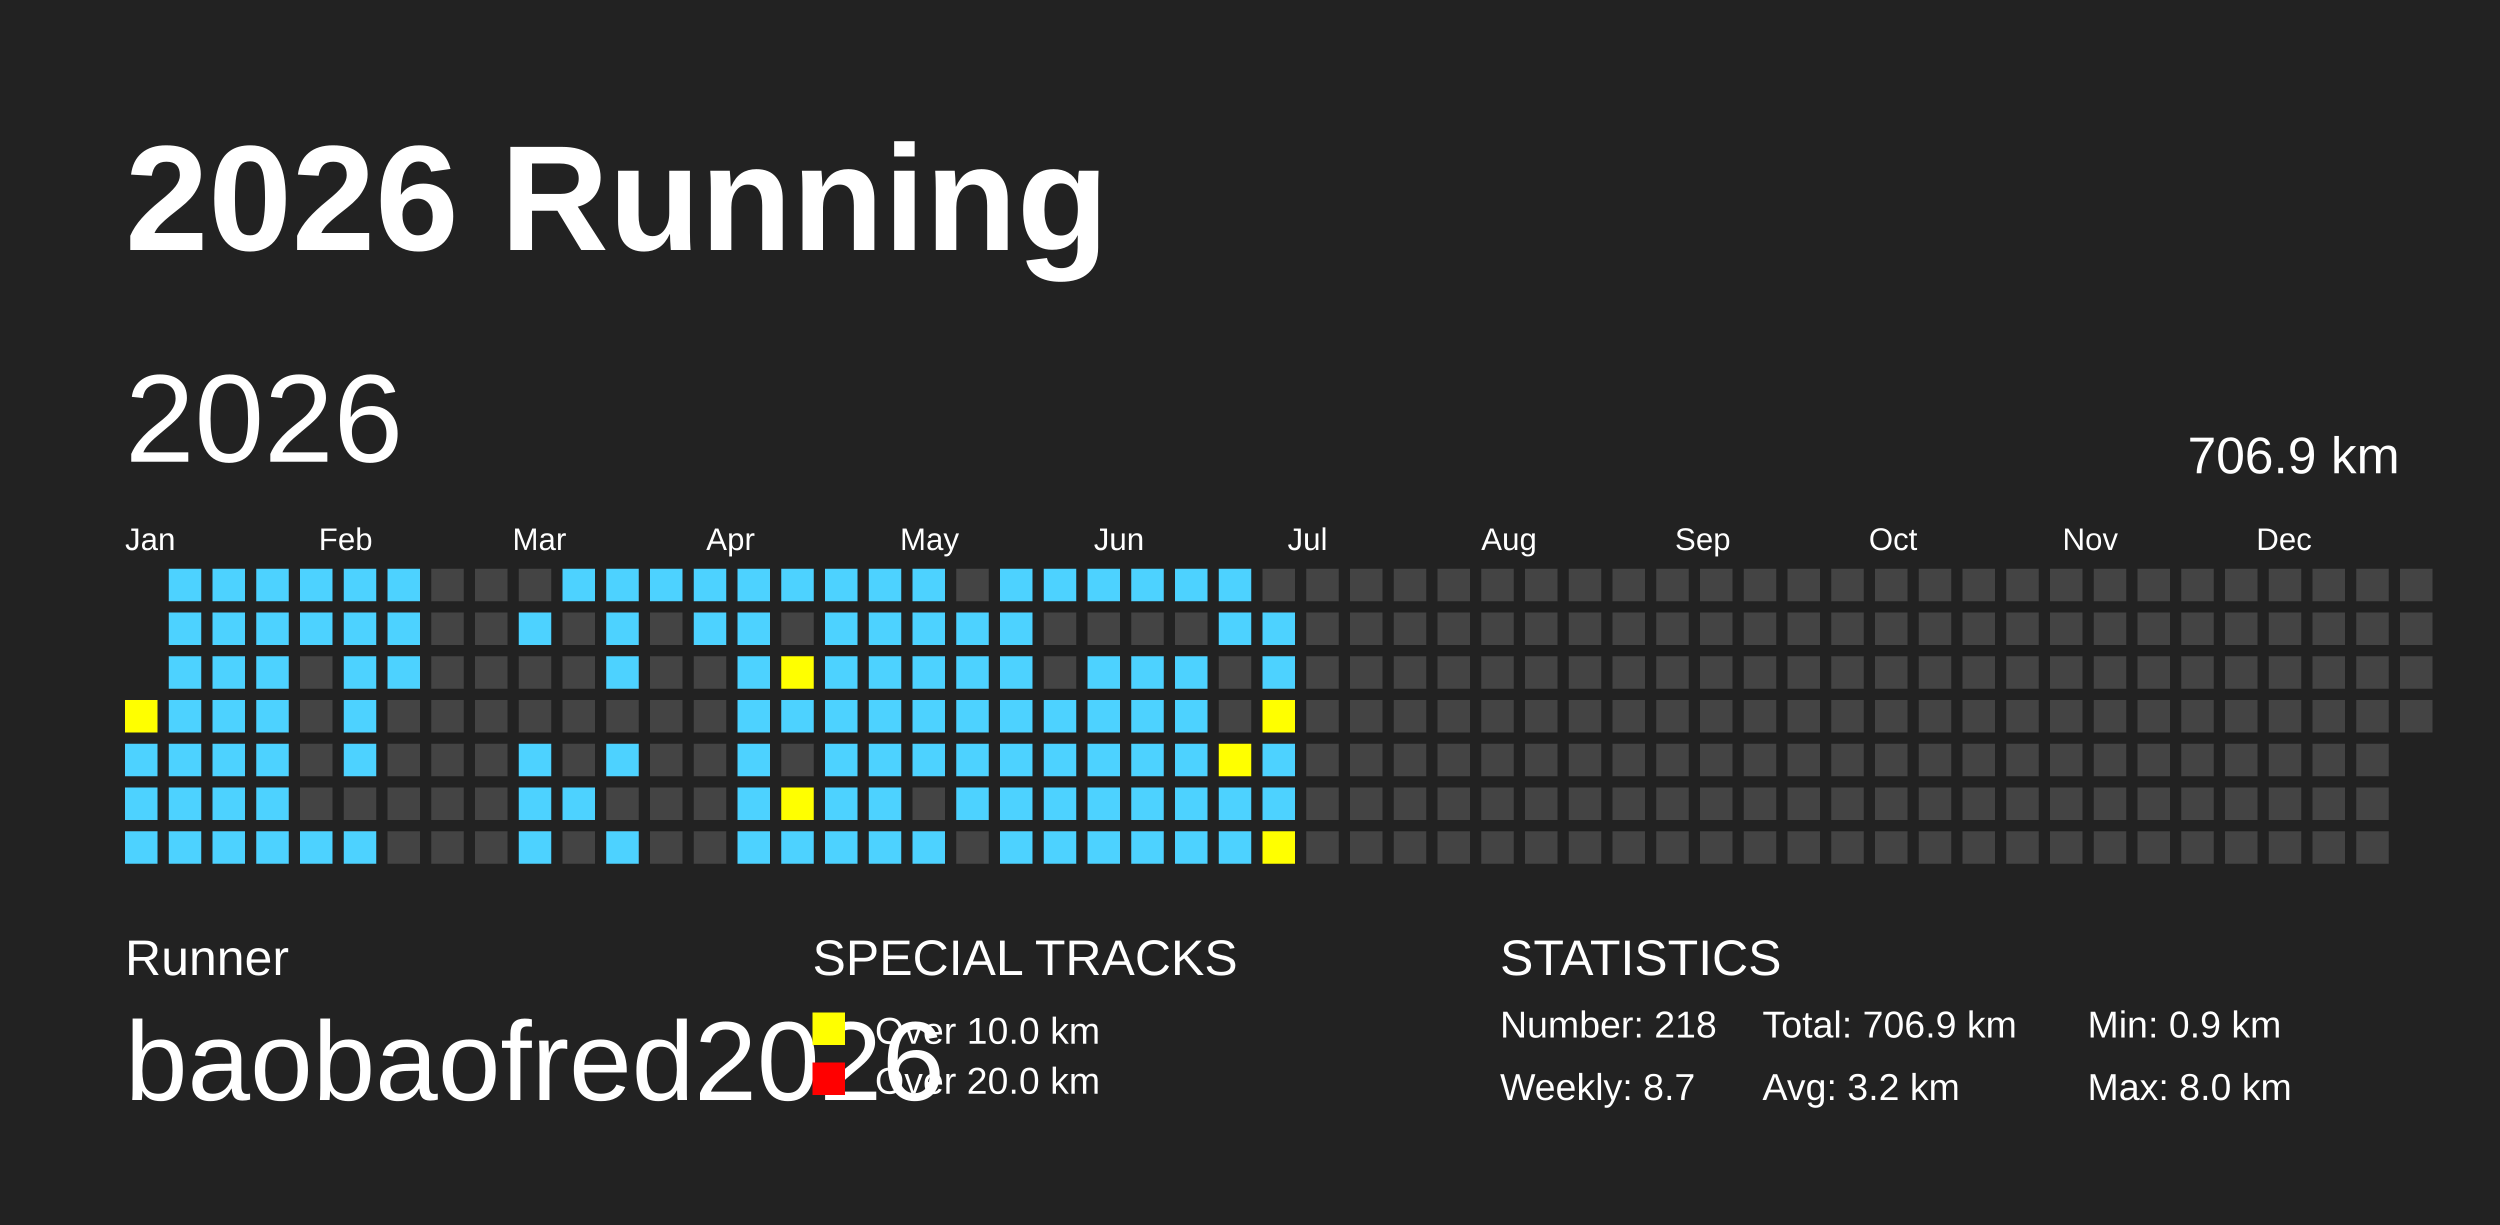
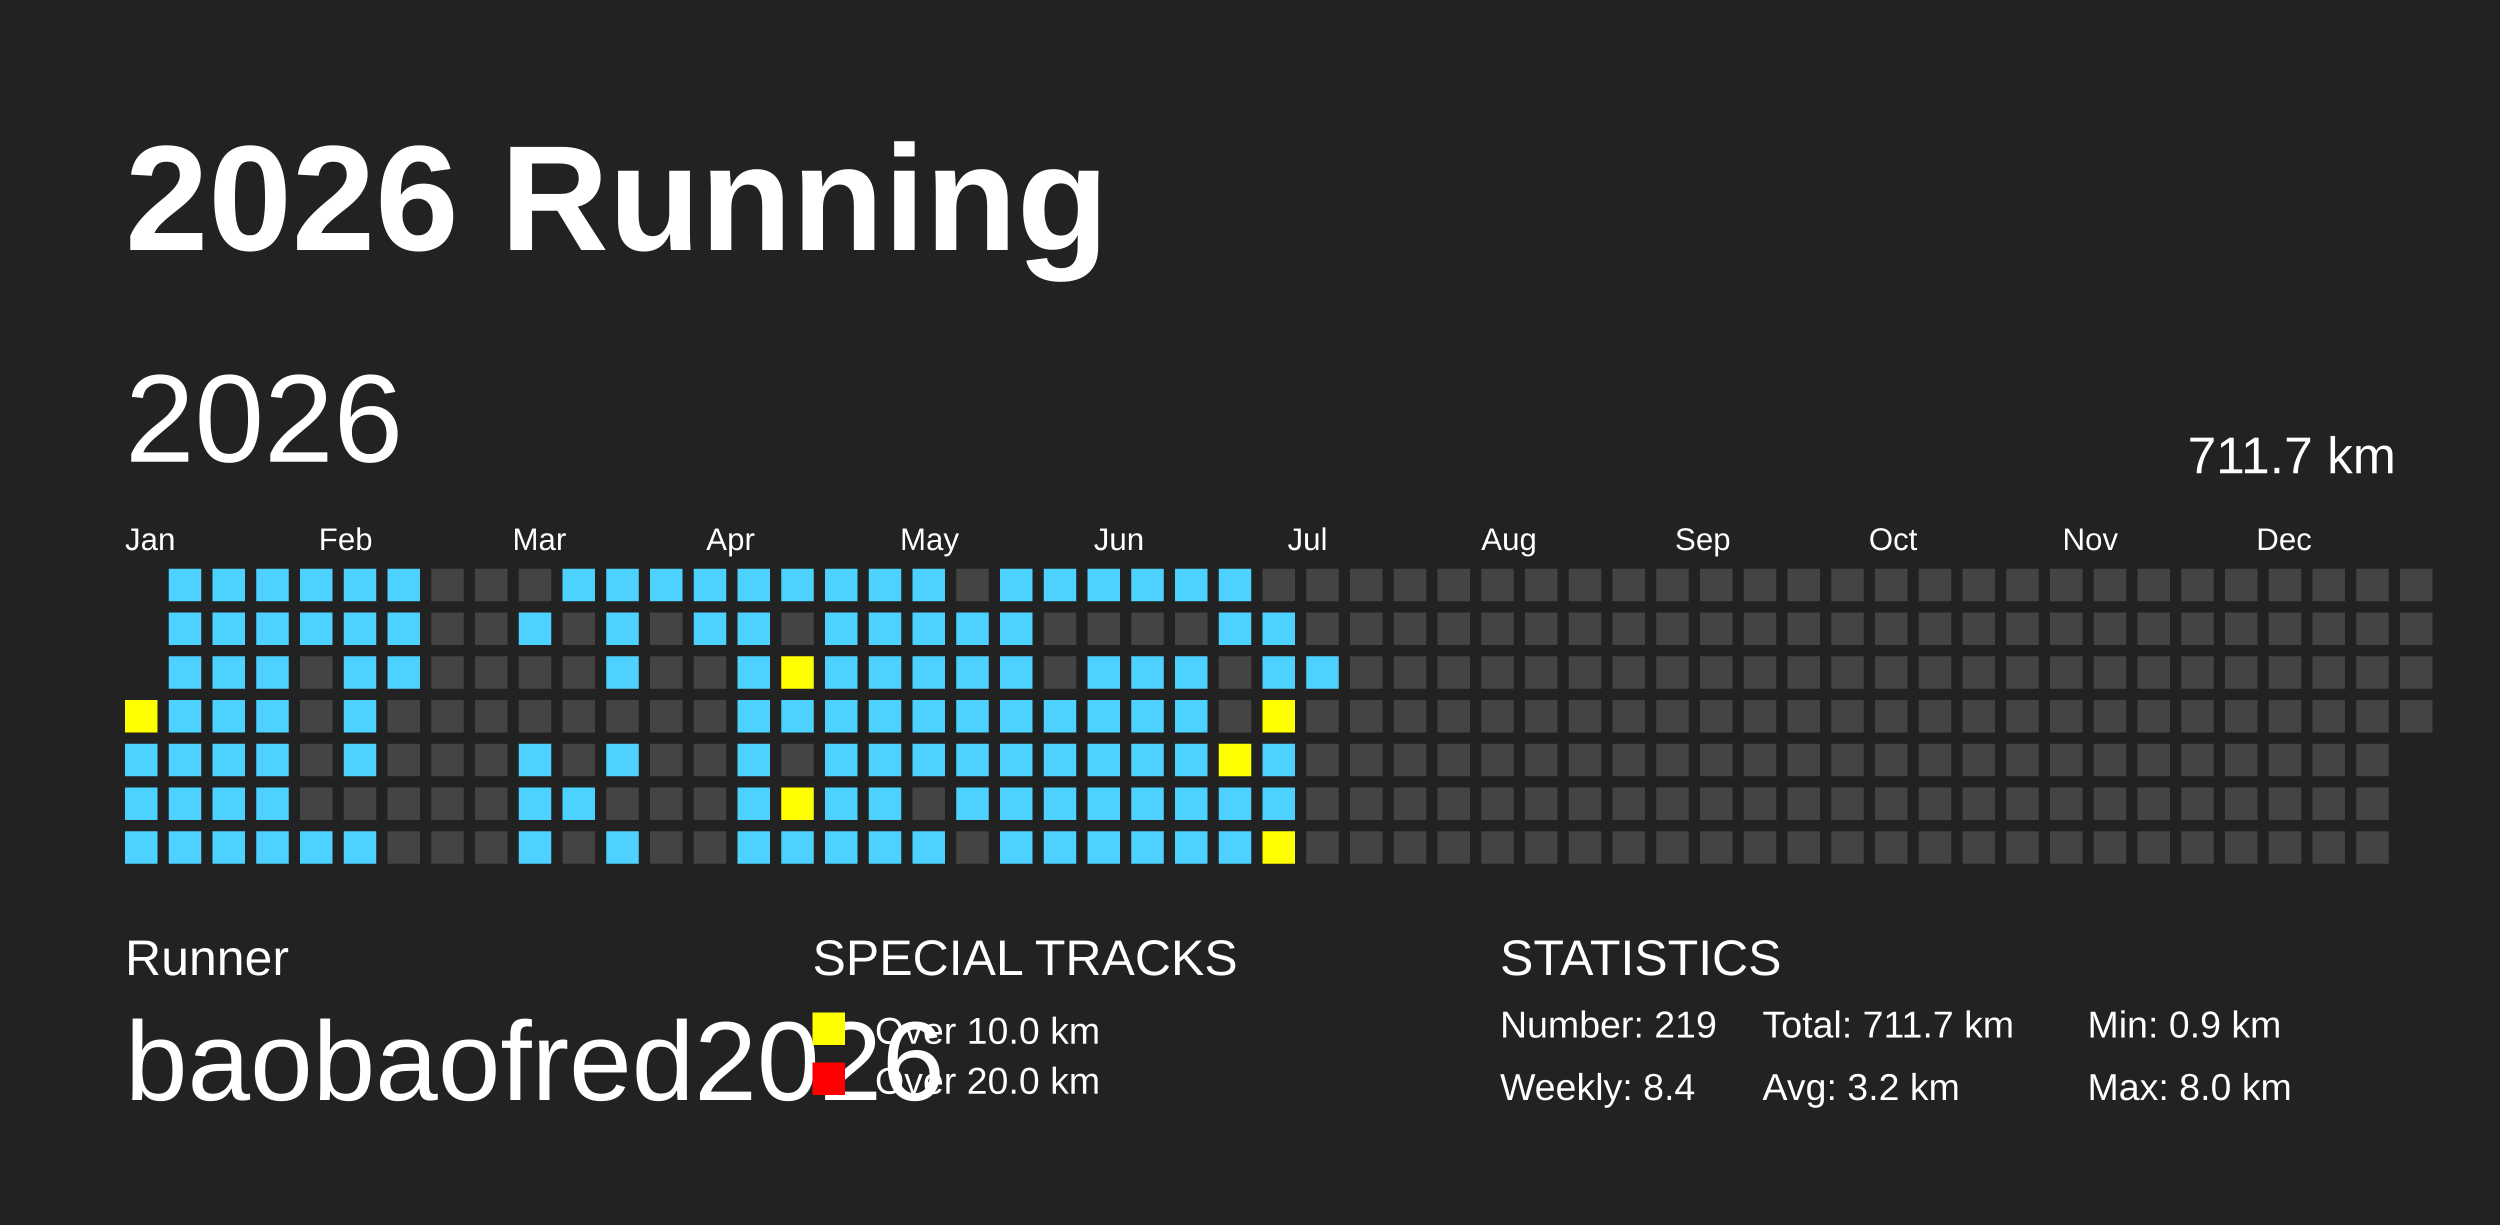
<svg xmlns="http://www.w3.org/2000/svg" baseProfile="full" height="98mm" version="1.1" viewBox="0,0,200,98" width="200mm">
  <defs />
  <rect fill="#222222" height="98" width="200" x="0" y="0" />
  <text fill="#FFFFFF" style="font-size:12px; font-family:Arial; font-weight:bold;" x="10" y="20">2026 Running</text>
  <text fill="#FFFFFF" style="font-size:4px; font-family:Arial" x="10" y="78">Runner</text>
  <text fill="#FFFFFF" style="font-size:9px; font-family:Arial" x="10" y="88">baobaofred2026</text>
  <text fill="#FFFFFF" style="font-size:4px; font-family:Arial" x="65" y="78">SPECIAL TRACKS</text>
  <rect fill="yellow" height="2.6" width="2.6" x="65" y="81" />
  <text fill="#FFFFFF" style="font-size:3px; font-family:Arial" x="70" y="83.5">Over 10.0 km</text>
  <rect fill="red" height="2.6" width="2.6" x="65" y="85" />
  <text fill="#FFFFFF" style="font-size:3px; font-family:Arial" x="70" y="87.5">Over 20.0 km</text>
  <text fill="#FFFFFF" style="font-size:4px; font-family:Arial" x="120" y="78">STATISTICS</text>
-   <text fill="#FFFFFF" style="font-size:3px; font-family:Arial" x="120" y="83">Number: 218</text>
-   <text fill="#FFFFFF" style="font-size:3px; font-family:Arial" x="120" y="88">Weekly: 8.7</text>
-   <text fill="#FFFFFF" style="font-size:3px; font-family:Arial" x="141" y="83">Total: 706.9 km</text>
+   <text fill="#FFFFFF" style="font-size:3px; font-family:Arial" x="120" y="83">Number: 219</text>
+   <text fill="#FFFFFF" style="font-size:3px; font-family:Arial" x="120" y="88">Weekly: 8.4</text>
+   <text fill="#FFFFFF" style="font-size:3px; font-family:Arial" x="141" y="83">Total: 711.7 km</text>
  <text fill="#FFFFFF" style="font-size:3px; font-family:Arial" x="141" y="88">Avg: 3.2 km</text>
  <text fill="#FFFFFF" style="font-size:3px; font-family:Arial" x="167" y="83">Min: 0.9 km</text>
  <text fill="#FFFFFF" style="font-size:3px; font-family:Arial" x="167" y="88">Max: 8.0 km</text>
  <text dominant-baseline="hanging" fill="#FFFFFF" style="font-size:10.0px; font-family:Arial;" x="10" y="30">2026</text>
-   <text dominant-baseline="hanging" fill="#FFFFFF" style="font-size:4.125px; font-family:Arial;" x="175" y="35">706.9 km</text>
+   <text dominant-baseline="hanging" fill="#FFFFFF" style="font-size:4.125px; font-family:Arial;" x="175" y="35">711.7 km</text>
  <text fill="#FFFFFF" style="font-size:2.5px; font-family:Arial" x="10.0" y="44">Jan</text>
  <text fill="#FFFFFF" style="font-size:2.5px; font-family:Arial" x="25.5" y="44">Feb</text>
  <text fill="#FFFFFF" style="font-size:2.5px; font-family:Arial" x="41.0" y="44">Mar</text>
  <text fill="#FFFFFF" style="font-size:2.5px; font-family:Arial" x="56.5" y="44">Apr</text>
  <text fill="#FFFFFF" style="font-size:2.5px; font-family:Arial" x="72.0" y="44">May</text>
  <text fill="#FFFFFF" style="font-size:2.5px; font-family:Arial" x="87.5" y="44">Jun</text>
  <text fill="#FFFFFF" style="font-size:2.5px; font-family:Arial" x="103.0" y="44">Jul</text>
  <text fill="#FFFFFF" style="font-size:2.5px; font-family:Arial" x="118.5" y="44">Aug</text>
  <text fill="#FFFFFF" style="font-size:2.5px; font-family:Arial" x="134.0" y="44">Sep</text>
  <text fill="#FFFFFF" style="font-size:2.5px; font-family:Arial" x="149.5" y="44">Oct</text>
  <text fill="#FFFFFF" style="font-size:2.5px; font-family:Arial" x="165.0" y="44">Nov</text>
  <text fill="#FFFFFF" style="font-size:2.5px; font-family:Arial" x="180.5" y="44">Dec</text>
  <rect fill="yellow" height="2.6" width="2.6" x="10.0" y="56.0" />
  <rect fill="#4DD2FF" height="2.6" width="2.6" x="10.0" y="59.5" />
  <rect fill="#4DD2FF" height="2.6" width="2.6" x="10.0" y="63.0" />
  <rect fill="#4DD2FF" height="2.6" width="2.6" x="10.0" y="66.5" />
  <rect fill="#4DD2FF" height="2.6" width="2.6" x="13.5" y="45.5" />
  <rect fill="#4DD2FF" height="2.6" width="2.6" x="13.5" y="49.0" />
  <rect fill="#4DD2FF" height="2.6" width="2.6" x="13.5" y="52.5" />
  <rect fill="#4DD2FF" height="2.6" width="2.6" x="13.5" y="56.0" />
  <rect fill="#4DD2FF" height="2.6" width="2.6" x="13.5" y="59.5" />
  <rect fill="#4DD2FF" height="2.6" width="2.6" x="13.5" y="63.0" />
  <rect fill="#4DD2FF" height="2.6" width="2.6" x="13.5" y="66.5" />
  <rect fill="#4DD2FF" height="2.6" width="2.6" x="17.0" y="45.5" />
  <rect fill="#4DD2FF" height="2.6" width="2.6" x="17.0" y="49.0" />
  <rect fill="#4DD2FF" height="2.6" width="2.6" x="17.0" y="52.5" />
  <rect fill="#4DD2FF" height="2.6" width="2.6" x="17.0" y="56.0" />
  <rect fill="#4DD2FF" height="2.6" width="2.6" x="17.0" y="59.5" />
  <rect fill="#4DD2FF" height="2.6" width="2.6" x="17.0" y="63.0" />
  <rect fill="#4DD2FF" height="2.6" width="2.6" x="17.0" y="66.5" />
  <rect fill="#4DD2FF" height="2.6" width="2.6" x="20.5" y="45.5" />
  <rect fill="#4DD2FF" height="2.6" width="2.6" x="20.5" y="49.0" />
  <rect fill="#4DD2FF" height="2.6" width="2.6" x="20.5" y="52.5" />
  <rect fill="#4DD2FF" height="2.6" width="2.6" x="20.5" y="56.0" />
  <rect fill="#4DD2FF" height="2.6" width="2.6" x="20.5" y="59.5" />
  <rect fill="#4DD2FF" height="2.6" width="2.6" x="20.5" y="63.0" />
  <rect fill="#4DD2FF" height="2.6" width="2.6" x="20.5" y="66.5" />
  <rect fill="#4DD2FF" height="2.6" width="2.6" x="24.0" y="45.5" />
  <rect fill="#4DD2FF" height="2.6" width="2.6" x="24.0" y="49.0" />
  <rect fill="#444444" height="2.6" width="2.6" x="24.0" y="52.5" />
  <rect fill="#444444" height="2.6" width="2.6" x="24.0" y="56.0" />
  <rect fill="#444444" height="2.6" width="2.6" x="24.0" y="59.5" />
  <rect fill="#444444" height="2.6" width="2.6" x="24.0" y="63.0" />
  <rect fill="#4DD2FF" height="2.6" width="2.6" x="24.0" y="66.5" />
  <rect fill="#4DD2FF" height="2.6" width="2.6" x="27.5" y="45.5" />
  <rect fill="#4DD2FF" height="2.6" width="2.6" x="27.5" y="49.0" />
  <rect fill="#4DD2FF" height="2.6" width="2.6" x="27.5" y="52.5" />
  <rect fill="#4DD2FF" height="2.6" width="2.6" x="27.5" y="56.0" />
  <rect fill="#4DD2FF" height="2.6" width="2.6" x="27.5" y="59.5" />
  <rect fill="#444444" height="2.6" width="2.6" x="27.5" y="63.0" />
  <rect fill="#4DD2FF" height="2.6" width="2.6" x="27.5" y="66.5" />
  <rect fill="#4DD2FF" height="2.6" width="2.6" x="31.0" y="45.5" />
  <rect fill="#4DD2FF" height="2.6" width="2.6" x="31.0" y="49.0" />
  <rect fill="#4DD2FF" height="2.6" width="2.6" x="31.0" y="52.5" />
  <rect fill="#444444" height="2.6" width="2.6" x="31.0" y="56.0" />
  <rect fill="#444444" height="2.6" width="2.6" x="31.0" y="59.5" />
  <rect fill="#444444" height="2.6" width="2.6" x="31.0" y="63.0" />
  <rect fill="#444444" height="2.6" width="2.6" x="31.0" y="66.5" />
  <rect fill="#444444" height="2.6" width="2.6" x="34.5" y="45.5" />
  <rect fill="#444444" height="2.6" width="2.6" x="34.5" y="49.0" />
  <rect fill="#444444" height="2.6" width="2.6" x="34.5" y="52.5" />
  <rect fill="#444444" height="2.6" width="2.6" x="34.5" y="56.0" />
  <rect fill="#444444" height="2.6" width="2.6" x="34.5" y="59.5" />
  <rect fill="#444444" height="2.6" width="2.6" x="34.5" y="63.0" />
  <rect fill="#444444" height="2.6" width="2.6" x="34.5" y="66.5" />
  <rect fill="#444444" height="2.6" width="2.6" x="38.0" y="45.5" />
  <rect fill="#444444" height="2.6" width="2.6" x="38.0" y="49.0" />
  <rect fill="#444444" height="2.6" width="2.6" x="38.0" y="52.5" />
  <rect fill="#444444" height="2.6" width="2.6" x="38.0" y="56.0" />
  <rect fill="#444444" height="2.6" width="2.6" x="38.0" y="59.5" />
  <rect fill="#444444" height="2.6" width="2.6" x="38.0" y="63.0" />
  <rect fill="#444444" height="2.6" width="2.6" x="38.0" y="66.5" />
  <rect fill="#444444" height="2.6" width="2.6" x="41.5" y="45.5" />
  <rect fill="#4DD2FF" height="2.6" width="2.6" x="41.5" y="49.0" />
  <rect fill="#444444" height="2.6" width="2.6" x="41.5" y="52.5" />
  <rect fill="#444444" height="2.6" width="2.6" x="41.5" y="56.0" />
  <rect fill="#4DD2FF" height="2.6" width="2.6" x="41.5" y="59.5" />
  <rect fill="#4DD2FF" height="2.6" width="2.6" x="41.5" y="63.0" />
  <rect fill="#4DD2FF" height="2.6" width="2.6" x="41.5" y="66.5" />
  <rect fill="#4DD2FF" height="2.6" width="2.6" x="45.0" y="45.5" />
  <rect fill="#444444" height="2.6" width="2.6" x="45.0" y="49.0" />
  <rect fill="#444444" height="2.6" width="2.6" x="45.0" y="52.5" />
  <rect fill="#444444" height="2.6" width="2.6" x="45.0" y="56.0" />
  <rect fill="#444444" height="2.6" width="2.6" x="45.0" y="59.5" />
  <rect fill="#4DD2FF" height="2.6" width="2.6" x="45.0" y="63.0" />
  <rect fill="#444444" height="2.6" width="2.6" x="45.0" y="66.5" />
  <rect fill="#4DD2FF" height="2.6" width="2.6" x="48.5" y="45.5" />
  <rect fill="#4DD2FF" height="2.6" width="2.6" x="48.5" y="49.0" />
  <rect fill="#4DD2FF" height="2.6" width="2.6" x="48.5" y="52.5" />
  <rect fill="#444444" height="2.6" width="2.6" x="48.5" y="56.0" />
  <rect fill="#4DD2FF" height="2.6" width="2.6" x="48.5" y="59.5" />
  <rect fill="#444444" height="2.6" width="2.6" x="48.5" y="63.0" />
  <rect fill="#4DD2FF" height="2.6" width="2.6" x="48.5" y="66.5" />
  <rect fill="#4DD2FF" height="2.6" width="2.6" x="52.0" y="45.5" />
  <rect fill="#444444" height="2.6" width="2.6" x="52.0" y="49.0" />
  <rect fill="#444444" height="2.6" width="2.6" x="52.0" y="52.5" />
  <rect fill="#444444" height="2.6" width="2.6" x="52.0" y="56.0" />
  <rect fill="#444444" height="2.6" width="2.6" x="52.0" y="59.5" />
  <rect fill="#444444" height="2.6" width="2.6" x="52.0" y="63.0" />
  <rect fill="#444444" height="2.6" width="2.6" x="52.0" y="66.5" />
  <rect fill="#4DD2FF" height="2.6" width="2.6" x="55.5" y="45.5" />
  <rect fill="#4DD2FF" height="2.6" width="2.6" x="55.5" y="49.0" />
  <rect fill="#444444" height="2.6" width="2.6" x="55.5" y="52.5" />
  <rect fill="#444444" height="2.6" width="2.6" x="55.5" y="56.0" />
  <rect fill="#444444" height="2.6" width="2.6" x="55.5" y="59.5" />
  <rect fill="#444444" height="2.6" width="2.6" x="55.5" y="63.0" />
  <rect fill="#444444" height="2.6" width="2.6" x="55.5" y="66.5" />
  <rect fill="#4DD2FF" height="2.6" width="2.6" x="59.0" y="45.5" />
  <rect fill="#4DD2FF" height="2.6" width="2.6" x="59.0" y="49.0" />
  <rect fill="#4DD2FF" height="2.6" width="2.6" x="59.0" y="52.5" />
  <rect fill="#4DD2FF" height="2.6" width="2.6" x="59.0" y="56.0" />
  <rect fill="#4DD2FF" height="2.6" width="2.6" x="59.0" y="59.5" />
  <rect fill="#4DD2FF" height="2.6" width="2.6" x="59.0" y="63.0" />
  <rect fill="#4DD2FF" height="2.6" width="2.6" x="59.0" y="66.5" />
  <rect fill="#4DD2FF" height="2.6" width="2.6" x="62.5" y="45.5" />
  <rect fill="#444444" height="2.6" width="2.6" x="62.5" y="49.0" />
  <rect fill="yellow" height="2.6" width="2.6" x="62.5" y="52.5" />
  <rect fill="#4DD2FF" height="2.6" width="2.6" x="62.5" y="56.0" />
  <rect fill="#444444" height="2.6" width="2.6" x="62.5" y="59.5" />
  <rect fill="yellow" height="2.6" width="2.6" x="62.5" y="63.0" />
  <rect fill="#4DD2FF" height="2.6" width="2.6" x="62.5" y="66.5" />
  <rect fill="#4DD2FF" height="2.6" width="2.6" x="66.0" y="45.5" />
  <rect fill="#4DD2FF" height="2.6" width="2.6" x="66.0" y="49.0" />
  <rect fill="#4DD2FF" height="2.6" width="2.6" x="66.0" y="52.5" />
  <rect fill="#4DD2FF" height="2.6" width="2.6" x="66.0" y="56.0" />
  <rect fill="#4DD2FF" height="2.6" width="2.6" x="66.0" y="59.5" />
  <rect fill="#4DD2FF" height="2.6" width="2.6" x="66.0" y="63.0" />
  <rect fill="#4DD2FF" height="2.6" width="2.6" x="66.0" y="66.5" />
  <rect fill="#4DD2FF" height="2.6" width="2.6" x="69.5" y="45.5" />
  <rect fill="#4DD2FF" height="2.6" width="2.6" x="69.5" y="49.0" />
  <rect fill="#4DD2FF" height="2.6" width="2.6" x="69.5" y="52.5" />
  <rect fill="#4DD2FF" height="2.6" width="2.6" x="69.5" y="56.0" />
  <rect fill="#4DD2FF" height="2.6" width="2.6" x="69.5" y="59.5" />
  <rect fill="#4DD2FF" height="2.6" width="2.6" x="69.5" y="63.0" />
  <rect fill="#4DD2FF" height="2.6" width="2.6" x="69.5" y="66.5" />
  <rect fill="#4DD2FF" height="2.6" width="2.6" x="73.0" y="45.5" />
  <rect fill="#4DD2FF" height="2.6" width="2.6" x="73.0" y="49.0" />
  <rect fill="#4DD2FF" height="2.6" width="2.6" x="73.0" y="52.5" />
  <rect fill="#4DD2FF" height="2.6" width="2.6" x="73.0" y="56.0" />
  <rect fill="#4DD2FF" height="2.6" width="2.6" x="73.0" y="59.5" />
  <rect fill="#444444" height="2.6" width="2.6" x="73.0" y="63.0" />
  <rect fill="#4DD2FF" height="2.6" width="2.6" x="73.0" y="66.5" />
  <rect fill="#444444" height="2.6" width="2.6" x="76.5" y="45.5" />
  <rect fill="#4DD2FF" height="2.6" width="2.6" x="76.5" y="49.0" />
  <rect fill="#4DD2FF" height="2.6" width="2.6" x="76.5" y="52.5" />
  <rect fill="#4DD2FF" height="2.6" width="2.6" x="76.5" y="56.0" />
  <rect fill="#4DD2FF" height="2.6" width="2.6" x="76.5" y="59.5" />
  <rect fill="#4DD2FF" height="2.6" width="2.6" x="76.5" y="63.0" />
  <rect fill="#444444" height="2.6" width="2.6" x="76.5" y="66.5" />
  <rect fill="#4DD2FF" height="2.6" width="2.6" x="80.0" y="45.5" />
  <rect fill="#4DD2FF" height="2.6" width="2.6" x="80.0" y="49.0" />
  <rect fill="#4DD2FF" height="2.6" width="2.6" x="80.0" y="52.5" />
  <rect fill="#4DD2FF" height="2.6" width="2.6" x="80.0" y="56.0" />
  <rect fill="#4DD2FF" height="2.6" width="2.6" x="80.0" y="59.5" />
  <rect fill="#4DD2FF" height="2.6" width="2.6" x="80.0" y="63.0" />
  <rect fill="#4DD2FF" height="2.6" width="2.6" x="80.0" y="66.5" />
  <rect fill="#4DD2FF" height="2.6" width="2.6" x="83.5" y="45.5" />
  <rect fill="#444444" height="2.6" width="2.6" x="83.5" y="49.0" />
  <rect fill="#444444" height="2.6" width="2.6" x="83.5" y="52.5" />
  <rect fill="#4DD2FF" height="2.6" width="2.6" x="83.5" y="56.0" />
  <rect fill="#4DD2FF" height="2.6" width="2.6" x="83.5" y="59.5" />
  <rect fill="#4DD2FF" height="2.6" width="2.6" x="83.5" y="63.0" />
  <rect fill="#4DD2FF" height="2.6" width="2.6" x="83.5" y="66.5" />
  <rect fill="#4DD2FF" height="2.6" width="2.6" x="87.0" y="45.5" />
  <rect fill="#444444" height="2.6" width="2.6" x="87.0" y="49.0" />
  <rect fill="#4DD2FF" height="2.6" width="2.6" x="87.0" y="52.5" />
  <rect fill="#4DD2FF" height="2.6" width="2.6" x="87.0" y="56.0" />
  <rect fill="#4DD2FF" height="2.6" width="2.6" x="87.0" y="59.5" />
  <rect fill="#4DD2FF" height="2.6" width="2.6" x="87.0" y="63.0" />
  <rect fill="#4DD2FF" height="2.6" width="2.6" x="87.0" y="66.5" />
  <rect fill="#4DD2FF" height="2.6" width="2.6" x="90.5" y="45.5" />
  <rect fill="#444444" height="2.6" width="2.6" x="90.5" y="49.0" />
  <rect fill="#4DD2FF" height="2.6" width="2.6" x="90.5" y="52.5" />
  <rect fill="#4DD2FF" height="2.6" width="2.6" x="90.5" y="56.0" />
  <rect fill="#4DD2FF" height="2.6" width="2.6" x="90.5" y="59.5" />
  <rect fill="#4DD2FF" height="2.6" width="2.6" x="90.5" y="63.0" />
  <rect fill="#4DD2FF" height="2.6" width="2.6" x="90.5" y="66.5" />
  <rect fill="#4DD2FF" height="2.6" width="2.6" x="94.0" y="45.5" />
  <rect fill="#444444" height="2.6" width="2.6" x="94.0" y="49.0" />
  <rect fill="#4DD2FF" height="2.6" width="2.6" x="94.0" y="52.5" />
  <rect fill="#4DD2FF" height="2.6" width="2.6" x="94.0" y="56.0" />
  <rect fill="#4DD2FF" height="2.6" width="2.6" x="94.0" y="59.5" />
  <rect fill="#4DD2FF" height="2.6" width="2.6" x="94.0" y="63.0" />
  <rect fill="#4DD2FF" height="2.6" width="2.6" x="94.0" y="66.5" />
  <rect fill="#4DD2FF" height="2.6" width="2.6" x="97.5" y="45.5" />
  <rect fill="#4DD2FF" height="2.6" width="2.6" x="97.5" y="49.0" />
  <rect fill="#444444" height="2.6" width="2.6" x="97.5" y="52.5" />
  <rect fill="#444444" height="2.6" width="2.6" x="97.5" y="56.0" />
  <rect fill="yellow" height="2.6" width="2.6" x="97.5" y="59.5" />
  <rect fill="#4DD2FF" height="2.6" width="2.6" x="97.5" y="63.0" />
  <rect fill="#4DD2FF" height="2.6" width="2.6" x="97.5" y="66.5" />
  <rect fill="#444444" height="2.6" width="2.6" x="101.0" y="45.5" />
  <rect fill="#4DD2FF" height="2.6" width="2.6" x="101.0" y="49.0" />
  <rect fill="#4DD2FF" height="2.6" width="2.6" x="101.0" y="52.5" />
  <rect fill="yellow" height="2.6" width="2.6" x="101.0" y="56.0" />
  <rect fill="#4DD2FF" height="2.6" width="2.6" x="101.0" y="59.5" />
  <rect fill="#4DD2FF" height="2.6" width="2.6" x="101.0" y="63.0" />
  <rect fill="yellow" height="2.6" width="2.6" x="101.0" y="66.5" />
  <rect fill="#444444" height="2.6" width="2.6" x="104.5" y="45.5" />
  <rect fill="#444444" height="2.6" width="2.6" x="104.5" y="49.0" />
-   <rect fill="#444444" height="2.6" width="2.6" x="104.5" y="52.5" />
+   <rect fill="#4DD2FF" height="2.6" width="2.6" x="104.5" y="52.5" />
  <rect fill="#444444" height="2.6" width="2.6" x="104.5" y="56.0" />
  <rect fill="#444444" height="2.6" width="2.6" x="104.5" y="59.5" />
  <rect fill="#444444" height="2.6" width="2.6" x="104.5" y="63.0" />
  <rect fill="#444444" height="2.6" width="2.6" x="104.5" y="66.5" />
  <rect fill="#444444" height="2.6" width="2.6" x="108.0" y="45.5" />
  <rect fill="#444444" height="2.6" width="2.6" x="108.0" y="49.0" />
  <rect fill="#444444" height="2.6" width="2.6" x="108.0" y="52.5" />
  <rect fill="#444444" height="2.6" width="2.6" x="108.0" y="56.0" />
  <rect fill="#444444" height="2.6" width="2.6" x="108.0" y="59.5" />
  <rect fill="#444444" height="2.6" width="2.6" x="108.0" y="63.0" />
  <rect fill="#444444" height="2.6" width="2.6" x="108.0" y="66.5" />
  <rect fill="#444444" height="2.6" width="2.6" x="111.5" y="45.5" />
  <rect fill="#444444" height="2.6" width="2.6" x="111.5" y="49.0" />
  <rect fill="#444444" height="2.6" width="2.6" x="111.5" y="52.5" />
  <rect fill="#444444" height="2.6" width="2.6" x="111.5" y="56.0" />
  <rect fill="#444444" height="2.6" width="2.6" x="111.5" y="59.5" />
  <rect fill="#444444" height="2.6" width="2.6" x="111.5" y="63.0" />
  <rect fill="#444444" height="2.6" width="2.6" x="111.5" y="66.5" />
  <rect fill="#444444" height="2.6" width="2.6" x="115.0" y="45.5" />
  <rect fill="#444444" height="2.6" width="2.6" x="115.0" y="49.0" />
  <rect fill="#444444" height="2.6" width="2.6" x="115.0" y="52.5" />
  <rect fill="#444444" height="2.6" width="2.6" x="115.0" y="56.0" />
  <rect fill="#444444" height="2.6" width="2.6" x="115.0" y="59.5" />
  <rect fill="#444444" height="2.6" width="2.6" x="115.0" y="63.0" />
  <rect fill="#444444" height="2.6" width="2.6" x="115.0" y="66.5" />
  <rect fill="#444444" height="2.6" width="2.6" x="118.5" y="45.5" />
  <rect fill="#444444" height="2.6" width="2.6" x="118.5" y="49.0" />
  <rect fill="#444444" height="2.6" width="2.6" x="118.5" y="52.5" />
  <rect fill="#444444" height="2.6" width="2.6" x="118.5" y="56.0" />
  <rect fill="#444444" height="2.6" width="2.6" x="118.5" y="59.5" />
  <rect fill="#444444" height="2.6" width="2.6" x="118.5" y="63.0" />
  <rect fill="#444444" height="2.6" width="2.6" x="118.5" y="66.5" />
  <rect fill="#444444" height="2.6" width="2.6" x="122.0" y="45.5" />
  <rect fill="#444444" height="2.6" width="2.6" x="122.0" y="49.0" />
  <rect fill="#444444" height="2.6" width="2.6" x="122.0" y="52.5" />
  <rect fill="#444444" height="2.6" width="2.6" x="122.0" y="56.0" />
  <rect fill="#444444" height="2.6" width="2.6" x="122.0" y="59.5" />
  <rect fill="#444444" height="2.6" width="2.6" x="122.0" y="63.0" />
  <rect fill="#444444" height="2.6" width="2.6" x="122.0" y="66.5" />
  <rect fill="#444444" height="2.6" width="2.6" x="125.5" y="45.5" />
  <rect fill="#444444" height="2.6" width="2.6" x="125.5" y="49.0" />
  <rect fill="#444444" height="2.6" width="2.6" x="125.5" y="52.5" />
  <rect fill="#444444" height="2.6" width="2.6" x="125.5" y="56.0" />
  <rect fill="#444444" height="2.6" width="2.6" x="125.5" y="59.5" />
  <rect fill="#444444" height="2.6" width="2.6" x="125.5" y="63.0" />
  <rect fill="#444444" height="2.6" width="2.6" x="125.5" y="66.5" />
  <rect fill="#444444" height="2.6" width="2.6" x="129.0" y="45.5" />
  <rect fill="#444444" height="2.6" width="2.6" x="129.0" y="49.0" />
  <rect fill="#444444" height="2.6" width="2.6" x="129.0" y="52.5" />
  <rect fill="#444444" height="2.6" width="2.6" x="129.0" y="56.0" />
  <rect fill="#444444" height="2.6" width="2.6" x="129.0" y="59.5" />
  <rect fill="#444444" height="2.6" width="2.6" x="129.0" y="63.0" />
  <rect fill="#444444" height="2.6" width="2.6" x="129.0" y="66.5" />
  <rect fill="#444444" height="2.6" width="2.6" x="132.5" y="45.5" />
  <rect fill="#444444" height="2.6" width="2.6" x="132.5" y="49.0" />
  <rect fill="#444444" height="2.6" width="2.6" x="132.5" y="52.5" />
  <rect fill="#444444" height="2.6" width="2.6" x="132.5" y="56.0" />
  <rect fill="#444444" height="2.6" width="2.6" x="132.5" y="59.5" />
  <rect fill="#444444" height="2.6" width="2.6" x="132.5" y="63.0" />
  <rect fill="#444444" height="2.6" width="2.6" x="132.5" y="66.5" />
  <rect fill="#444444" height="2.6" width="2.6" x="136.0" y="45.5" />
  <rect fill="#444444" height="2.6" width="2.6" x="136.0" y="49.0" />
  <rect fill="#444444" height="2.6" width="2.6" x="136.0" y="52.5" />
  <rect fill="#444444" height="2.6" width="2.6" x="136.0" y="56.0" />
  <rect fill="#444444" height="2.6" width="2.6" x="136.0" y="59.5" />
  <rect fill="#444444" height="2.6" width="2.6" x="136.0" y="63.0" />
  <rect fill="#444444" height="2.6" width="2.6" x="136.0" y="66.5" />
  <rect fill="#444444" height="2.6" width="2.6" x="139.5" y="45.5" />
  <rect fill="#444444" height="2.6" width="2.6" x="139.5" y="49.0" />
  <rect fill="#444444" height="2.6" width="2.6" x="139.5" y="52.5" />
  <rect fill="#444444" height="2.6" width="2.6" x="139.5" y="56.0" />
  <rect fill="#444444" height="2.6" width="2.6" x="139.5" y="59.5" />
  <rect fill="#444444" height="2.6" width="2.6" x="139.5" y="63.0" />
  <rect fill="#444444" height="2.6" width="2.6" x="139.5" y="66.5" />
  <rect fill="#444444" height="2.6" width="2.6" x="143.0" y="45.5" />
  <rect fill="#444444" height="2.6" width="2.6" x="143.0" y="49.0" />
  <rect fill="#444444" height="2.6" width="2.6" x="143.0" y="52.5" />
  <rect fill="#444444" height="2.6" width="2.6" x="143.0" y="56.0" />
  <rect fill="#444444" height="2.6" width="2.6" x="143.0" y="59.5" />
  <rect fill="#444444" height="2.6" width="2.6" x="143.0" y="63.0" />
  <rect fill="#444444" height="2.6" width="2.6" x="143.0" y="66.5" />
  <rect fill="#444444" height="2.6" width="2.6" x="146.5" y="45.5" />
  <rect fill="#444444" height="2.6" width="2.6" x="146.5" y="49.0" />
  <rect fill="#444444" height="2.6" width="2.6" x="146.5" y="52.5" />
  <rect fill="#444444" height="2.6" width="2.6" x="146.5" y="56.0" />
  <rect fill="#444444" height="2.6" width="2.6" x="146.5" y="59.5" />
  <rect fill="#444444" height="2.6" width="2.6" x="146.5" y="63.0" />
  <rect fill="#444444" height="2.6" width="2.6" x="146.5" y="66.5" />
  <rect fill="#444444" height="2.6" width="2.6" x="150.0" y="45.5" />
  <rect fill="#444444" height="2.6" width="2.6" x="150.0" y="49.0" />
  <rect fill="#444444" height="2.6" width="2.6" x="150.0" y="52.5" />
  <rect fill="#444444" height="2.6" width="2.6" x="150.0" y="56.0" />
  <rect fill="#444444" height="2.6" width="2.6" x="150.0" y="59.5" />
  <rect fill="#444444" height="2.6" width="2.6" x="150.0" y="63.0" />
  <rect fill="#444444" height="2.6" width="2.6" x="150.0" y="66.5" />
  <rect fill="#444444" height="2.6" width="2.6" x="153.5" y="45.5" />
  <rect fill="#444444" height="2.6" width="2.6" x="153.5" y="49.0" />
  <rect fill="#444444" height="2.6" width="2.6" x="153.5" y="52.5" />
  <rect fill="#444444" height="2.6" width="2.6" x="153.5" y="56.0" />
  <rect fill="#444444" height="2.6" width="2.6" x="153.5" y="59.5" />
  <rect fill="#444444" height="2.6" width="2.6" x="153.5" y="63.0" />
  <rect fill="#444444" height="2.6" width="2.6" x="153.5" y="66.5" />
  <rect fill="#444444" height="2.6" width="2.6" x="157.0" y="45.5" />
  <rect fill="#444444" height="2.6" width="2.6" x="157.0" y="49.0" />
  <rect fill="#444444" height="2.6" width="2.6" x="157.0" y="52.5" />
  <rect fill="#444444" height="2.6" width="2.6" x="157.0" y="56.0" />
  <rect fill="#444444" height="2.6" width="2.6" x="157.0" y="59.5" />
  <rect fill="#444444" height="2.6" width="2.6" x="157.0" y="63.0" />
  <rect fill="#444444" height="2.6" width="2.6" x="157.0" y="66.5" />
  <rect fill="#444444" height="2.6" width="2.6" x="160.5" y="45.5" />
  <rect fill="#444444" height="2.6" width="2.6" x="160.5" y="49.0" />
  <rect fill="#444444" height="2.6" width="2.6" x="160.5" y="52.5" />
  <rect fill="#444444" height="2.6" width="2.6" x="160.5" y="56.0" />
  <rect fill="#444444" height="2.6" width="2.6" x="160.5" y="59.5" />
  <rect fill="#444444" height="2.6" width="2.6" x="160.5" y="63.0" />
  <rect fill="#444444" height="2.6" width="2.6" x="160.5" y="66.5" />
  <rect fill="#444444" height="2.6" width="2.6" x="164.0" y="45.5" />
  <rect fill="#444444" height="2.6" width="2.6" x="164.0" y="49.0" />
  <rect fill="#444444" height="2.6" width="2.6" x="164.0" y="52.5" />
  <rect fill="#444444" height="2.6" width="2.6" x="164.0" y="56.0" />
  <rect fill="#444444" height="2.6" width="2.6" x="164.0" y="59.5" />
  <rect fill="#444444" height="2.6" width="2.6" x="164.0" y="63.0" />
  <rect fill="#444444" height="2.6" width="2.6" x="164.0" y="66.5" />
  <rect fill="#444444" height="2.6" width="2.6" x="167.5" y="45.5" />
  <rect fill="#444444" height="2.6" width="2.6" x="167.5" y="49.0" />
  <rect fill="#444444" height="2.6" width="2.6" x="167.5" y="52.5" />
  <rect fill="#444444" height="2.6" width="2.6" x="167.5" y="56.0" />
  <rect fill="#444444" height="2.6" width="2.6" x="167.5" y="59.5" />
  <rect fill="#444444" height="2.6" width="2.6" x="167.5" y="63.0" />
  <rect fill="#444444" height="2.6" width="2.6" x="167.5" y="66.5" />
  <rect fill="#444444" height="2.6" width="2.6" x="171.0" y="45.5" />
  <rect fill="#444444" height="2.6" width="2.6" x="171.0" y="49.0" />
  <rect fill="#444444" height="2.6" width="2.6" x="171.0" y="52.5" />
  <rect fill="#444444" height="2.6" width="2.6" x="171.0" y="56.0" />
  <rect fill="#444444" height="2.6" width="2.6" x="171.0" y="59.5" />
  <rect fill="#444444" height="2.6" width="2.6" x="171.0" y="63.0" />
  <rect fill="#444444" height="2.6" width="2.6" x="171.0" y="66.5" />
  <rect fill="#444444" height="2.6" width="2.6" x="174.5" y="45.5" />
  <rect fill="#444444" height="2.6" width="2.6" x="174.5" y="49.0" />
  <rect fill="#444444" height="2.6" width="2.6" x="174.5" y="52.5" />
  <rect fill="#444444" height="2.6" width="2.6" x="174.5" y="56.0" />
  <rect fill="#444444" height="2.6" width="2.6" x="174.5" y="59.5" />
  <rect fill="#444444" height="2.6" width="2.6" x="174.5" y="63.0" />
  <rect fill="#444444" height="2.6" width="2.6" x="174.5" y="66.5" />
  <rect fill="#444444" height="2.6" width="2.6" x="178.0" y="45.5" />
  <rect fill="#444444" height="2.6" width="2.6" x="178.0" y="49.0" />
  <rect fill="#444444" height="2.6" width="2.6" x="178.0" y="52.5" />
  <rect fill="#444444" height="2.6" width="2.6" x="178.0" y="56.0" />
  <rect fill="#444444" height="2.6" width="2.6" x="178.0" y="59.5" />
  <rect fill="#444444" height="2.6" width="2.6" x="178.0" y="63.0" />
  <rect fill="#444444" height="2.6" width="2.6" x="178.0" y="66.5" />
  <rect fill="#444444" height="2.6" width="2.6" x="181.5" y="45.5" />
  <rect fill="#444444" height="2.6" width="2.6" x="181.5" y="49.0" />
  <rect fill="#444444" height="2.6" width="2.6" x="181.5" y="52.5" />
  <rect fill="#444444" height="2.6" width="2.6" x="181.5" y="56.0" />
  <rect fill="#444444" height="2.6" width="2.6" x="181.5" y="59.5" />
  <rect fill="#444444" height="2.6" width="2.6" x="181.5" y="63.0" />
  <rect fill="#444444" height="2.6" width="2.6" x="181.5" y="66.5" />
  <rect fill="#444444" height="2.6" width="2.6" x="185.0" y="45.5" />
  <rect fill="#444444" height="2.6" width="2.6" x="185.0" y="49.0" />
  <rect fill="#444444" height="2.6" width="2.6" x="185.0" y="52.5" />
  <rect fill="#444444" height="2.6" width="2.6" x="185.0" y="56.0" />
  <rect fill="#444444" height="2.6" width="2.6" x="185.0" y="59.5" />
  <rect fill="#444444" height="2.6" width="2.6" x="185.0" y="63.0" />
  <rect fill="#444444" height="2.6" width="2.6" x="185.0" y="66.5" />
  <rect fill="#444444" height="2.6" width="2.6" x="188.5" y="45.5" />
  <rect fill="#444444" height="2.6" width="2.6" x="188.5" y="49.0" />
  <rect fill="#444444" height="2.6" width="2.6" x="188.5" y="52.5" />
  <rect fill="#444444" height="2.6" width="2.6" x="188.5" y="56.0" />
  <rect fill="#444444" height="2.6" width="2.6" x="188.5" y="59.5" />
  <rect fill="#444444" height="2.6" width="2.6" x="188.5" y="63.0" />
  <rect fill="#444444" height="2.6" width="2.6" x="188.5" y="66.5" />
  <rect fill="#444444" height="2.6" width="2.6" x="192.0" y="45.5" />
  <rect fill="#444444" height="2.6" width="2.6" x="192.0" y="49.0" />
  <rect fill="#444444" height="2.6" width="2.6" x="192.0" y="52.5" />
  <rect fill="#444444" height="2.6" width="2.6" x="192.0" y="56.0" />
</svg>
